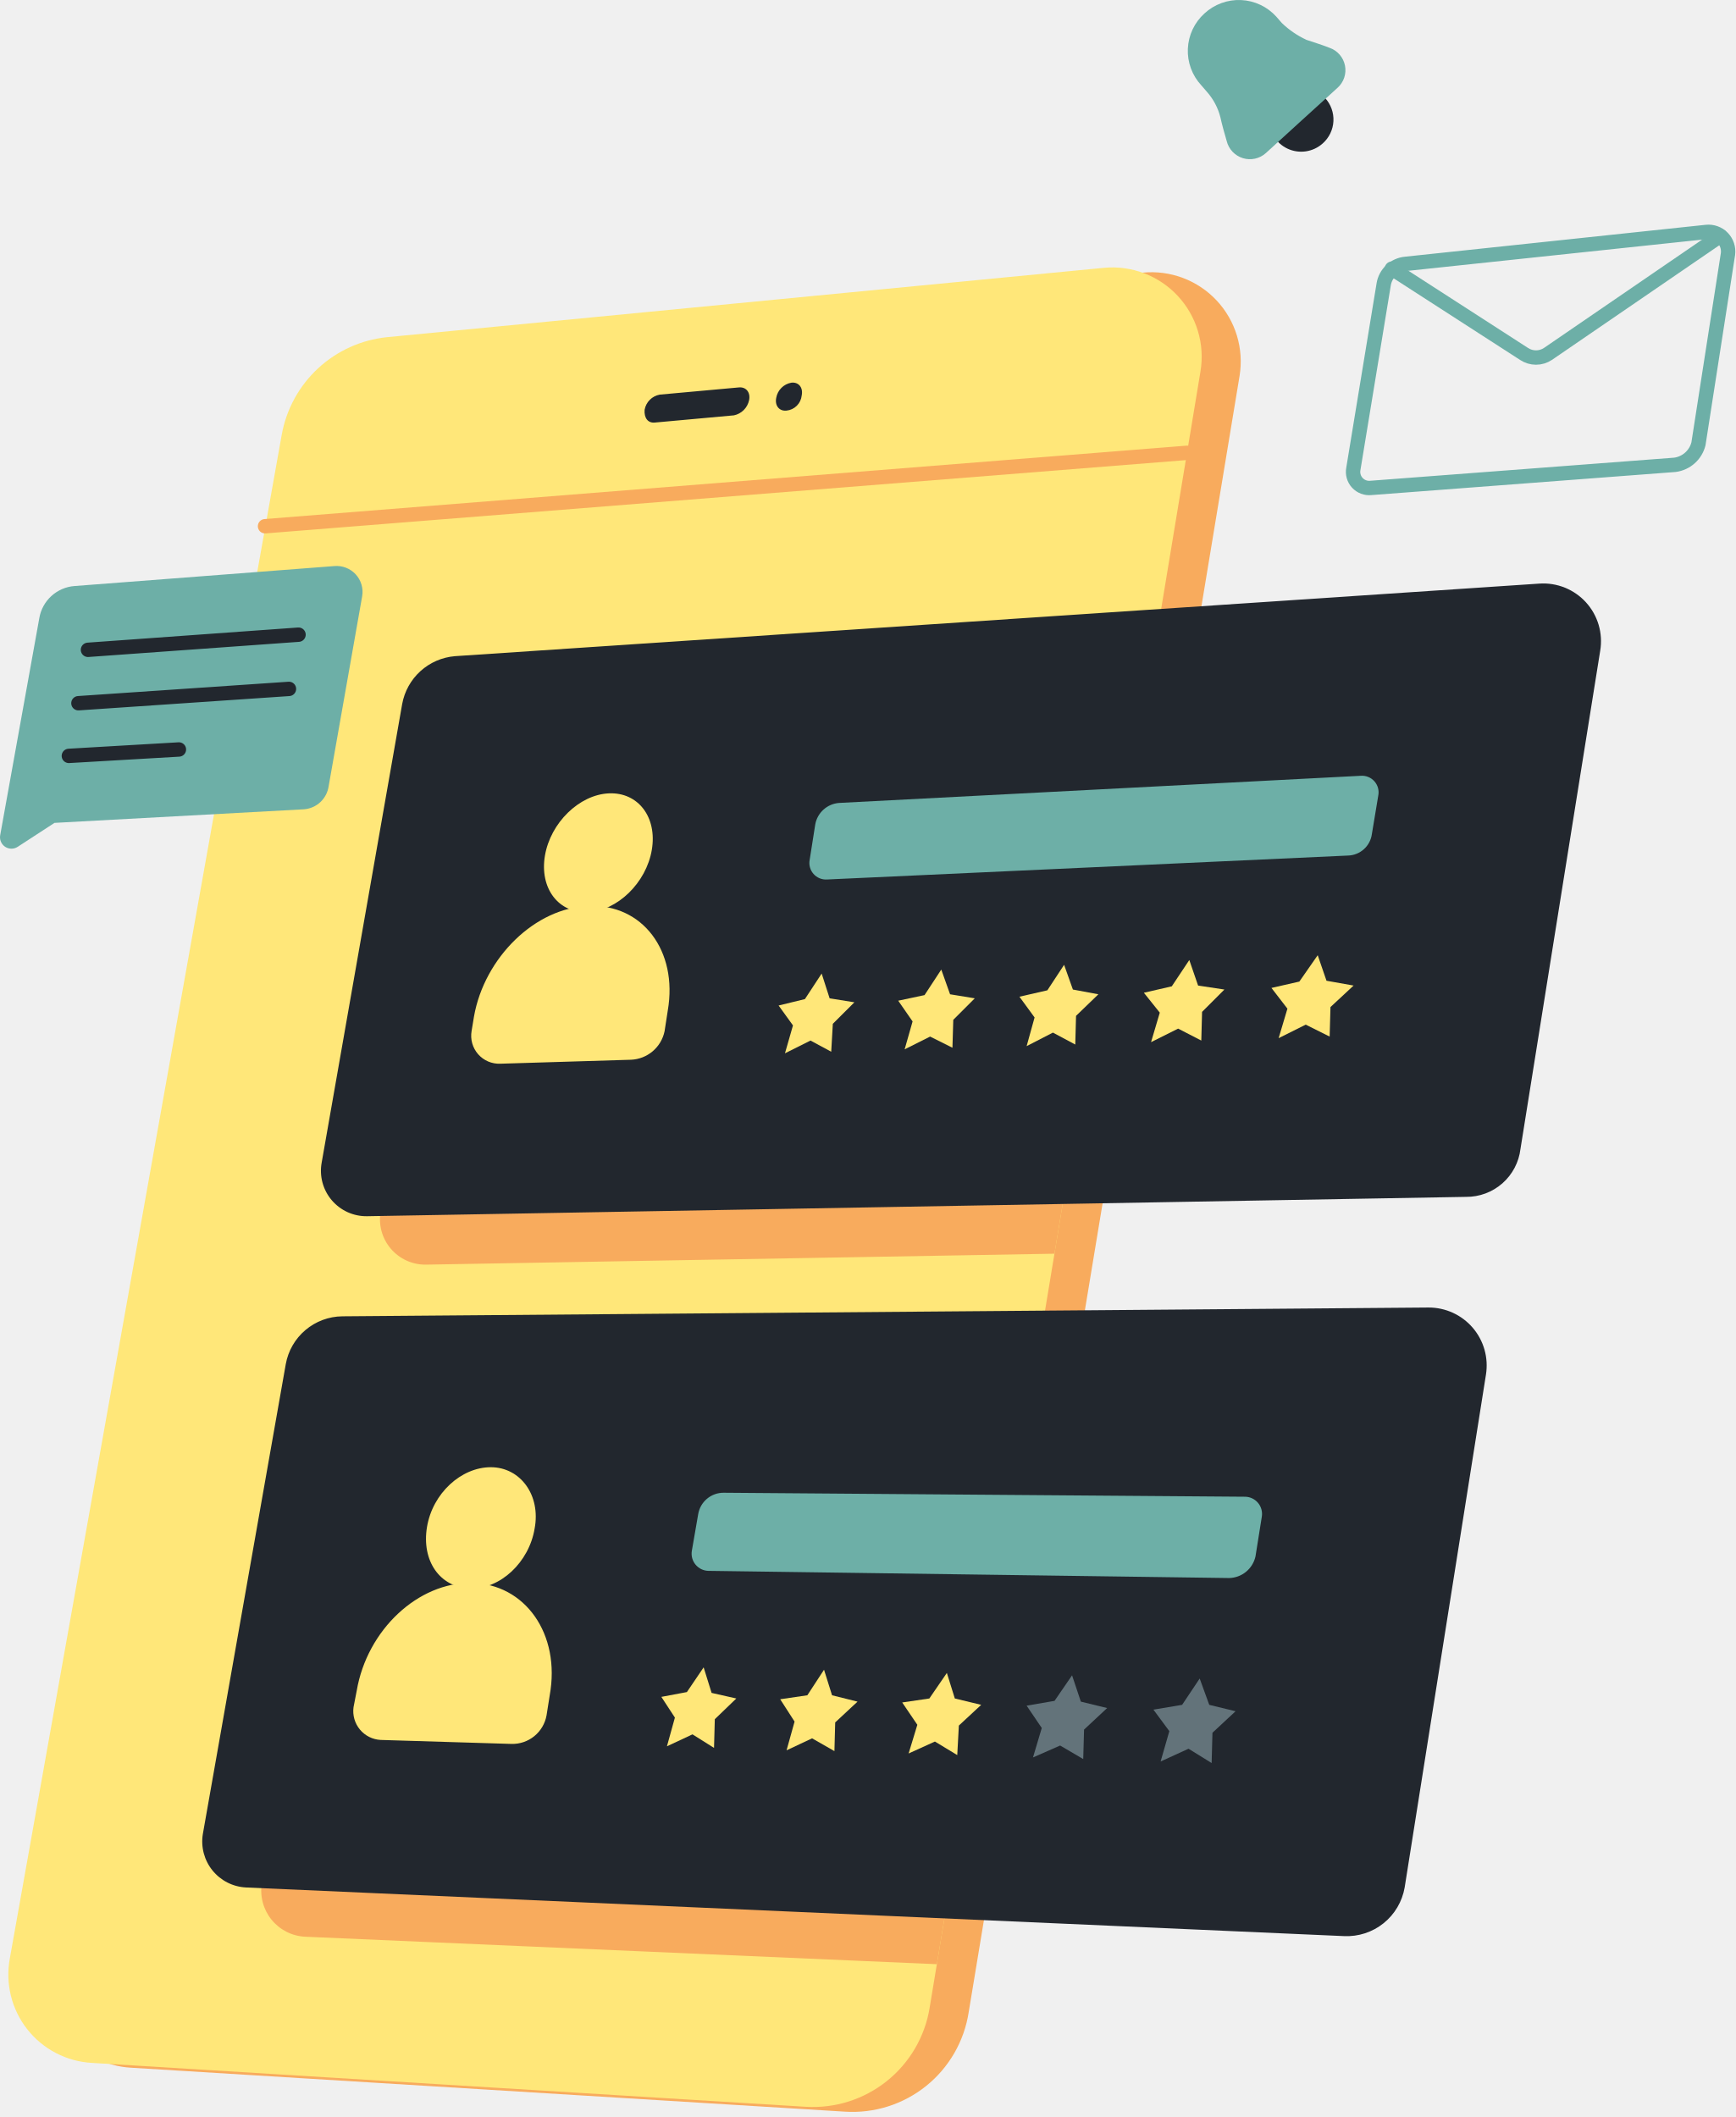
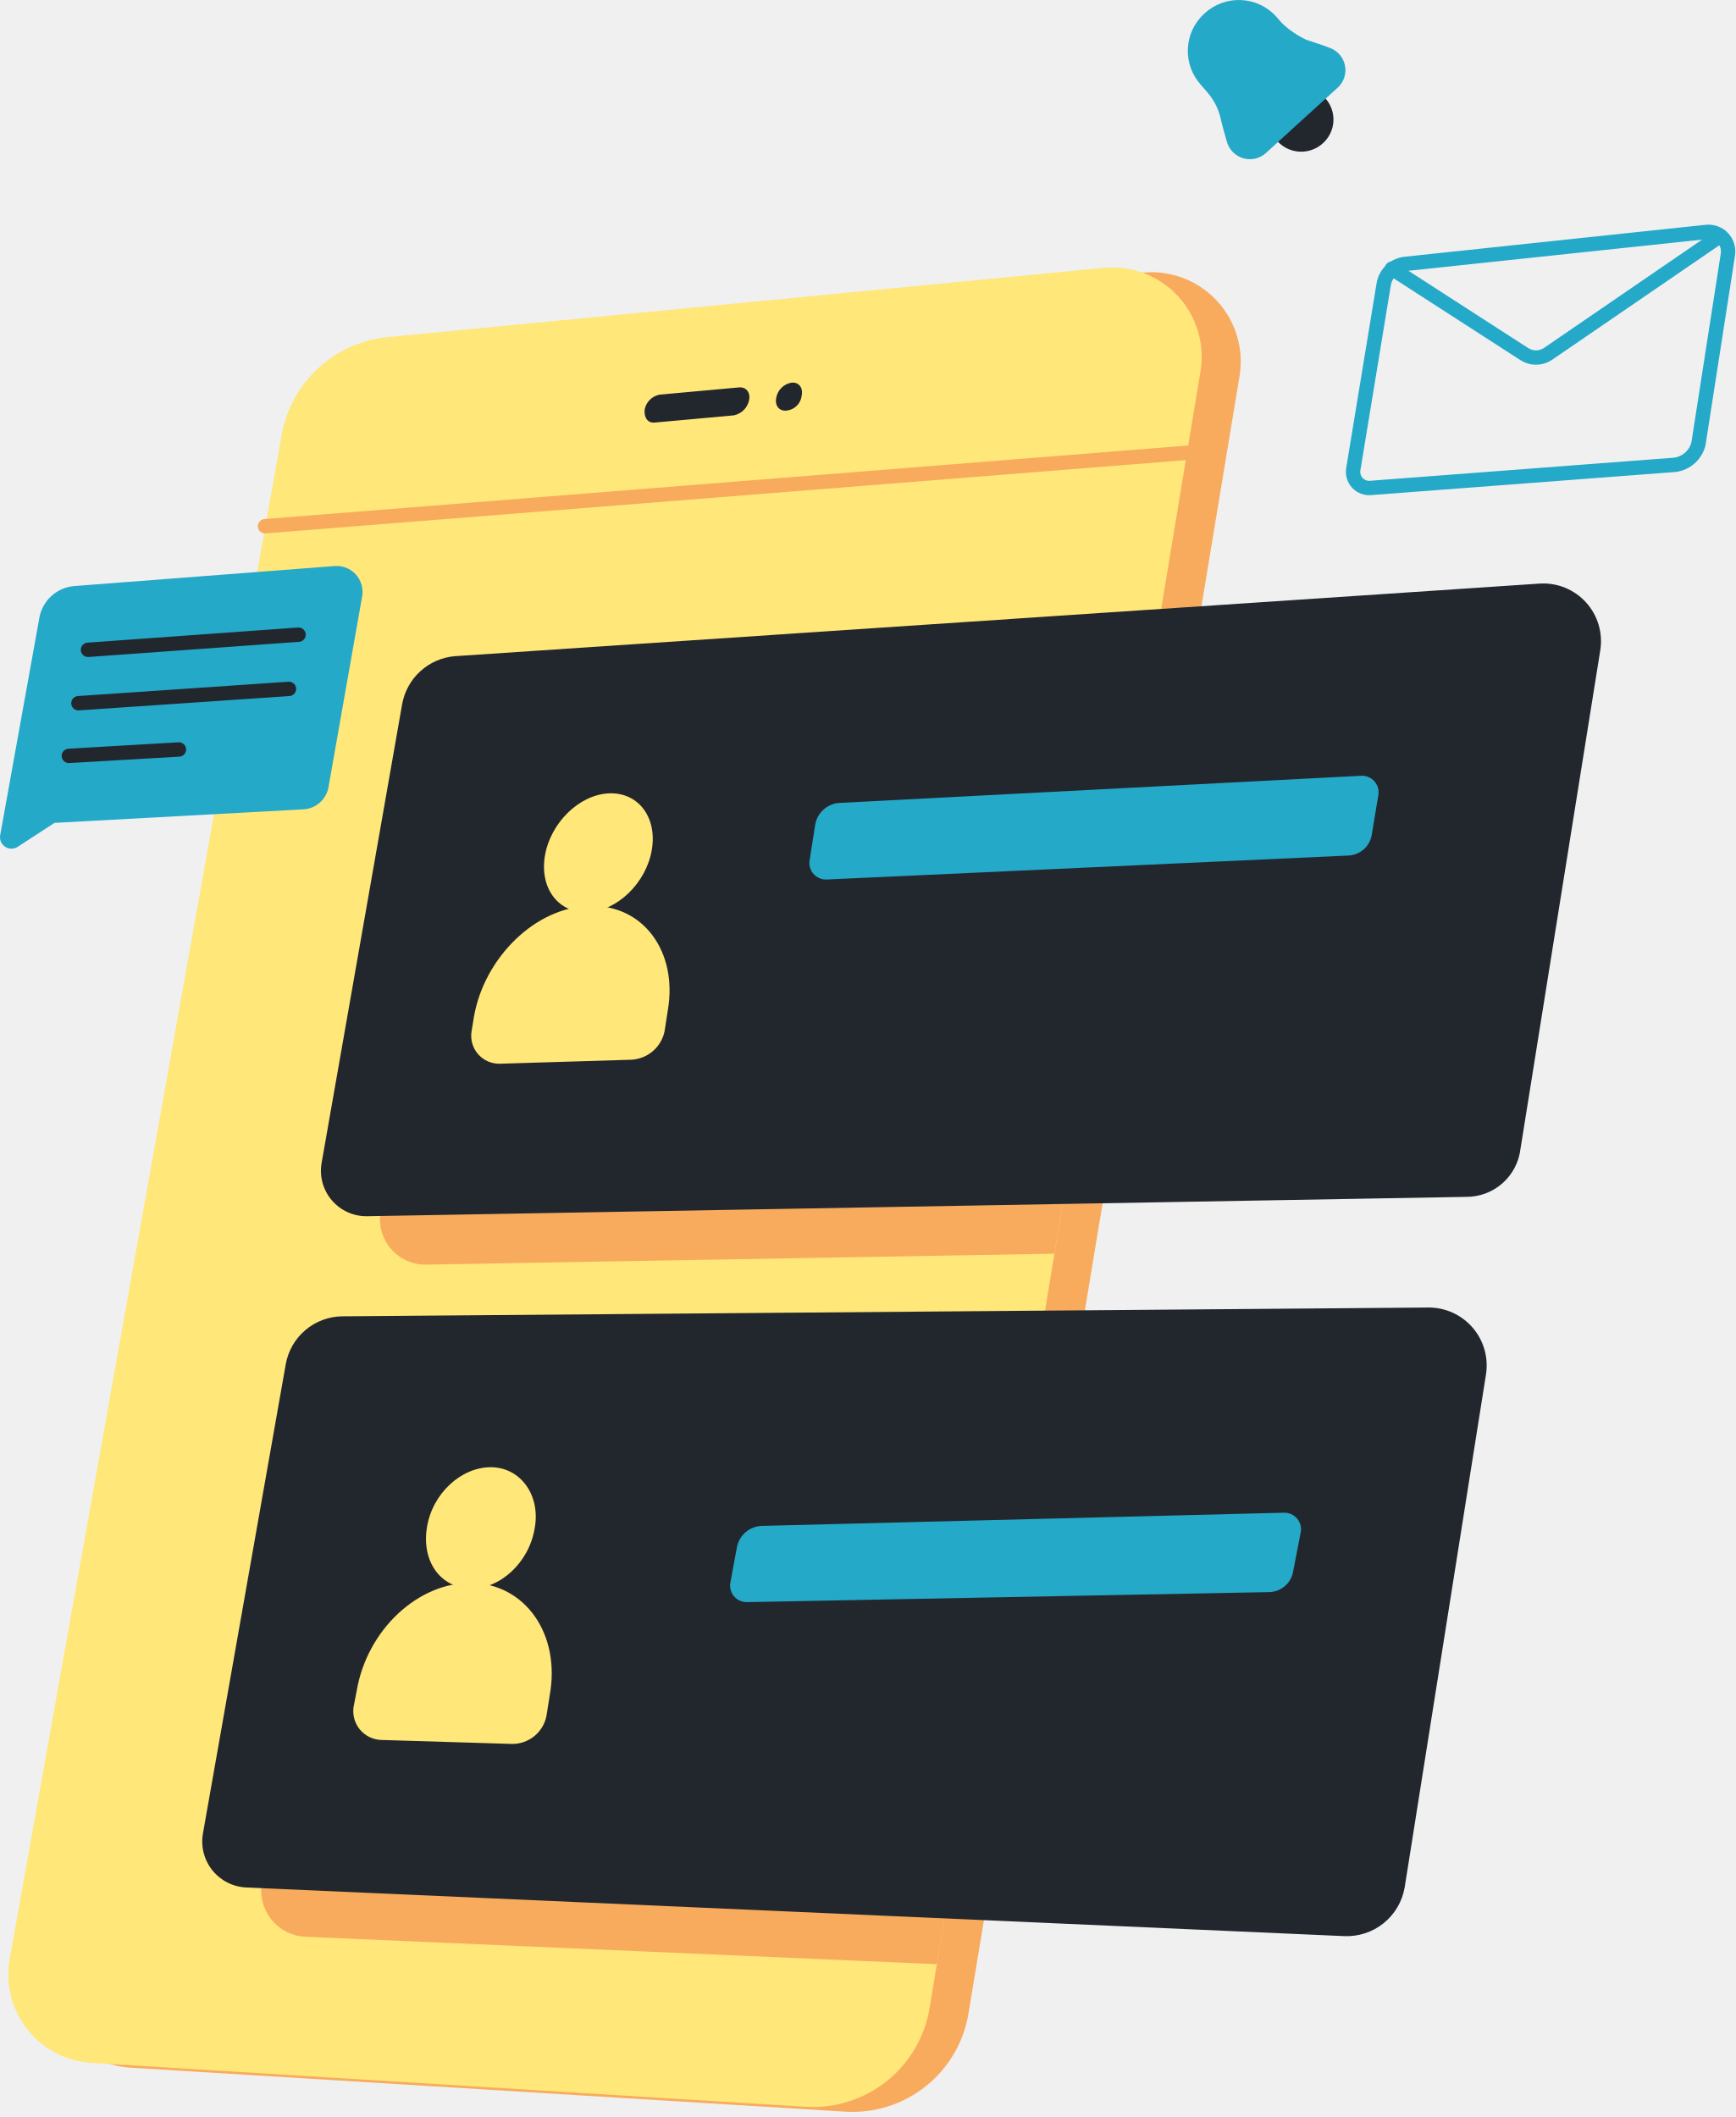
<svg xmlns="http://www.w3.org/2000/svg" width="314" height="383" viewBox="0 0 314 383" fill="none">
  <path d="M152.837 382.033L23.717 374.083C21.445 373.959 19.225 373.352 17.206 372.303C15.187 371.253 13.416 369.785 12.009 367.996C10.603 366.207 9.594 364.139 9.051 361.93C8.507 359.72 8.441 357.42 8.857 355.183L58.056 79.473C58.894 74.879 61.199 70.681 64.624 67.508C68.05 64.335 72.412 62.358 77.056 61.873L206.757 49.323C209.22 49.085 211.706 49.416 214.022 50.291C216.337 51.166 218.421 52.561 220.111 54.369C221.801 56.178 223.053 58.35 223.77 60.719C224.488 63.089 224.65 65.591 224.247 68.033L175.247 364.033C174.44 369.293 171.691 374.059 167.542 377.391C163.393 380.724 158.146 382.38 152.837 382.033Z" fill="#F8AB5D" />
  <path d="M145.767 381.153L16.637 373.213C14.365 373.089 12.145 372.482 10.126 371.432C8.107 370.383 6.336 368.914 4.929 367.126C3.523 365.337 2.514 363.269 1.971 361.059C1.427 358.85 1.361 356.55 1.777 354.313L50.977 78.603C51.814 74.009 54.119 69.811 57.544 66.637C60.97 63.464 65.332 61.487 69.977 61.003L199.717 48.453C202.182 48.219 204.669 48.556 206.984 49.437C209.299 50.317 211.381 51.718 213.068 53.531C214.756 55.344 216.004 57.521 216.716 59.893C217.429 62.266 217.586 64.77 217.177 67.213L168.177 363.263C167.32 368.49 164.553 373.214 160.413 376.519C156.273 379.824 151.054 381.475 145.767 381.153Z" fill="#FFE779" />
  <mask id="mask0_607_360" style="mask-type:luminance" maskUnits="userSpaceOnUse" x="1" y="48" width="217" height="334">
    <path d="M145.767 381.153L16.637 373.213C14.365 373.089 12.145 372.482 10.126 371.432C8.107 370.383 6.336 368.914 4.929 367.126C3.523 365.337 2.514 363.269 1.971 361.059C1.427 358.85 1.361 356.55 1.777 354.313L50.977 78.603C51.814 74.009 54.119 69.811 57.544 66.637C60.97 63.464 65.332 61.487 69.977 61.003L199.717 48.453C202.182 48.219 204.669 48.556 206.984 49.437C209.299 50.317 211.381 51.718 213.068 53.531C214.756 55.344 216.004 57.521 216.716 59.893C217.429 62.266 217.586 64.77 217.177 67.213L168.177 363.263C167.32 368.49 164.553 373.214 160.413 376.519C156.273 379.824 151.054 381.475 145.767 381.153Z" fill="white" />
  </mask>
  <g mask="url(#mask0_607_360)">
    <path d="M275.897 225.333L77.087 228.793C75.874 228.813 74.672 228.565 73.567 228.066C72.461 227.566 71.481 226.828 70.695 225.905C69.909 224.981 69.337 223.895 69.021 222.724C68.705 221.553 68.652 220.327 68.867 219.133L83.437 136.133C83.852 133.844 85.01 131.756 86.73 130.191C88.451 128.626 90.639 127.67 92.957 127.473L289.167 114.343C290.737 114.237 292.311 114.488 293.771 115.077C295.231 115.666 296.539 116.577 297.597 117.743C298.655 118.909 299.436 120.299 299.881 121.809C300.326 123.319 300.423 124.91 300.167 126.463L285.717 216.673C285.451 219.079 284.297 221.3 282.481 222.902C280.665 224.503 278.317 225.37 275.897 225.333Z" fill="#F8AB5D" />
  </g>
  <mask id="mask1_607_360" style="mask-type:luminance" maskUnits="userSpaceOnUse" x="1" y="48" width="217" height="334">
    <path d="M145.767 381.153L16.637 373.213C14.365 373.089 12.145 372.482 10.126 371.432C8.107 370.383 6.336 368.914 4.929 367.126C3.523 365.337 2.514 363.269 1.971 361.059C1.427 358.85 1.361 356.55 1.777 354.313L50.977 78.603C51.814 74.009 54.119 69.811 57.544 66.637C60.97 63.464 65.332 61.487 69.977 61.003L199.717 48.453C202.182 48.219 204.669 48.556 206.984 49.437C209.299 50.317 211.381 51.718 213.068 53.531C214.756 55.344 216.004 57.521 216.716 59.893C217.429 62.266 217.586 64.77 217.177 67.213L168.177 363.263C167.32 368.49 164.553 373.214 160.413 376.519C156.273 379.824 151.054 381.475 145.767 381.153Z" fill="white" />
  </mask>
  <g mask="url(#mask1_607_360)">
    <path d="M253.967 359.033L55.157 350.383C53.987 350.319 52.844 350.01 51.802 349.476C50.76 348.942 49.842 348.195 49.107 347.283C48.373 346.371 47.838 345.315 47.538 344.183C47.238 343.051 47.18 341.869 47.367 340.713L62.367 255.713C62.798 253.303 64.057 251.12 65.927 249.541C67.796 247.962 70.159 247.085 72.607 247.063L269.107 245.473C270.624 245.469 272.125 245.794 273.505 246.426C274.884 247.059 276.11 247.983 277.098 249.135C278.086 250.288 278.812 251.64 279.226 253.101C279.64 254.561 279.732 256.093 279.497 257.593L264.777 350.363C264.341 352.877 263.002 355.145 261.011 356.742C259.021 358.338 256.516 359.153 253.967 359.033Z" fill="#F8AB5D" />
  </g>
  <path d="M47.947 95.203L214.727 81.923" stroke="#F8AB5D" stroke-width="2.6" stroke-linecap="round" stroke-linejoin="round" />
  <path d="M132.777 75.143L118.497 76.443C117.197 76.593 116.497 75.583 116.617 74.133C116.739 73.451 117.067 72.823 117.556 72.333C118.046 71.843 118.675 71.515 119.357 71.393L133.647 70.093C134.947 69.953 135.807 70.963 135.517 72.403C135.376 73.077 135.041 73.695 134.555 74.181C134.068 74.668 133.45 75.002 132.777 75.143Z" fill="#22272E" />
  <path d="M142.297 74.284C140.997 74.424 140.137 73.413 140.427 71.974C140.546 71.29 140.873 70.661 141.363 70.17C141.854 69.68 142.483 69.353 143.167 69.234C144.467 69.084 145.327 70.094 145.037 71.543C144.966 72.246 144.655 72.903 144.156 73.403C143.656 73.902 142.999 74.213 142.297 74.284Z" fill="#22272E" />
-   <path d="M303.017 84.093L248.017 88.273C247.562 88.322 247.102 88.264 246.674 88.103C246.247 87.942 245.862 87.682 245.553 87.346C245.244 87.009 245.018 86.605 244.893 86.165C244.769 85.725 244.749 85.262 244.837 84.813L250.317 51.483C250.467 50.5 250.943 49.597 251.669 48.917C252.394 48.237 253.326 47.82 254.317 47.733L308.707 41.963C309.242 41.905 309.783 41.97 310.289 42.152C310.796 42.334 311.254 42.629 311.63 43.014C312.005 43.4 312.289 43.865 312.458 44.376C312.627 44.887 312.678 45.429 312.607 45.963L307.267 80.303C307.018 81.287 306.48 82.174 305.723 82.849C304.965 83.525 304.023 83.958 303.017 84.093Z" stroke="#6DAFA7" stroke-width="2.6" stroke-linecap="round" stroke-linejoin="round" />
-   <path d="M251.807 48.603L275.717 64.033C276.356 64.458 277.108 64.685 277.877 64.685C278.645 64.685 279.397 64.458 280.037 64.033L311.207 42.683" stroke="#6DAFA7" stroke-width="2.6" stroke-linecap="round" stroke-linejoin="round" />
-   <path d="M55.017 146.413L9.857 148.873L3.217 153.193C2.874 153.422 2.47 153.542 2.059 153.54C1.647 153.538 1.245 153.412 0.904 153.181C0.564 152.949 0.301 152.62 0.148 152.238C-0.005 151.855 -0.04 151.436 0.047 151.033L7.117 111.793C7.385 110.263 8.154 108.866 9.304 107.821C10.454 106.777 11.918 106.144 13.467 106.023L60.467 102.413C61.184 102.347 61.908 102.447 62.581 102.706C63.253 102.965 63.857 103.375 64.346 103.905C64.834 104.435 65.194 105.071 65.397 105.763C65.6 106.454 65.641 107.183 65.517 107.893L59.457 142.233C59.301 143.331 58.777 144.343 57.97 145.102C57.163 145.862 56.121 146.324 55.017 146.413Z" fill="#6DAFA7" />
+   <path d="M303.017 84.093L248.017 88.273C247.562 88.322 247.102 88.264 246.674 88.103C246.247 87.942 245.862 87.682 245.553 87.346C245.244 87.009 245.018 86.605 244.893 86.165C244.769 85.725 244.749 85.262 244.837 84.813L250.317 51.483C250.467 50.5 250.943 49.597 251.669 48.917C252.394 48.237 253.326 47.82 254.317 47.733L308.707 41.963C309.242 41.905 309.783 41.97 310.289 42.152C310.796 42.334 311.254 42.629 311.63 43.014C312.005 43.4 312.289 43.865 312.458 44.376C312.627 44.887 312.678 45.429 312.607 45.963L307.267 80.303C307.018 81.287 306.48 82.174 305.723 82.849C304.965 83.525 304.023 83.958 303.017 84.093Z" stroke="#24A9C9" stroke-width="2.6" stroke-linecap="round" stroke-linejoin="round" />
+   <path d="M251.807 48.603L275.717 64.033C276.356 64.458 277.108 64.685 277.877 64.685C278.645 64.685 279.397 64.458 280.037 64.033L311.207 42.683" stroke="#24A9C9" stroke-width="2.6" stroke-linecap="round" stroke-linejoin="round" />
+   <path d="M55.017 146.413L9.857 148.873L3.217 153.193C2.874 153.422 2.47 153.542 2.059 153.54C1.647 153.538 1.245 153.412 0.904 153.181C0.564 152.949 0.301 152.62 0.148 152.238C-0.005 151.855 -0.04 151.436 0.047 151.033L7.117 111.793C7.385 110.263 8.154 108.866 9.304 107.821C10.454 106.777 11.918 106.144 13.467 106.023L60.467 102.413C61.184 102.347 61.908 102.447 62.581 102.706C63.253 102.965 63.857 103.375 64.346 103.905C64.834 104.435 65.194 105.071 65.397 105.763C65.6 106.454 65.641 107.183 65.517 107.893L59.457 142.233C59.301 143.331 58.777 144.343 57.97 145.102C57.163 145.862 56.121 146.324 55.017 146.413Z" fill="#24A9C9" />
  <path d="M15.916 117.563L54.007 114.823" stroke="#22272E" stroke-width="2.6" stroke-linecap="round" stroke-linejoin="round" />
  <path d="M14.187 127.223L52.276 124.633" stroke="#22272E" stroke-width="2.6" stroke-linecap="round" stroke-linejoin="round" />
  <path d="M12.457 136.753L32.367 135.593" stroke="#22272E" stroke-width="2.6" stroke-linecap="round" stroke-linejoin="round" />
  <path d="M265.217 216.533L66.416 220.033C65.204 220.053 64.001 219.805 62.896 219.306C61.79 218.806 60.809 218.068 60.022 217.145C59.235 216.222 58.663 215.136 58.346 213.965C58.028 212.794 57.974 211.567 58.187 210.373L72.757 127.373C73.172 125.083 74.331 122.994 76.054 121.428C77.777 119.863 79.967 118.909 82.287 118.713L278.497 105.583C280.067 105.478 281.641 105.729 283.101 106.317C284.561 106.906 285.869 107.818 286.927 108.983C287.985 110.149 288.766 111.539 289.211 113.049C289.656 114.559 289.753 116.15 289.497 117.703L275.067 207.873C274.779 210.276 273.614 212.488 271.797 214.086C269.979 215.684 267.636 216.555 265.217 216.533Z" fill="#22272E" />
  <path d="M117.917 153.773C116.917 159.693 111.717 164.773 106.377 165.023C101.037 165.273 97.577 160.703 98.587 154.783C99.597 148.863 104.787 143.783 110.127 143.533C115.467 143.283 118.927 147.863 117.917 153.773Z" fill="#FFE779" />
  <path d="M114.167 191.723L90.507 192.443C89.752 192.473 89.001 192.335 88.307 192.037C87.613 191.739 86.995 191.29 86.497 190.723C86 190.155 85.635 189.483 85.431 188.757C85.227 188.03 85.188 187.267 85.317 186.523L85.746 183.923C87.617 173.253 96.856 164.163 106.517 163.923C116.187 163.493 122.677 172.003 120.807 182.823L120.227 186.573C119.934 187.983 119.179 189.256 118.081 190.189C116.983 191.122 115.606 191.662 114.167 191.723Z" fill="#FFE779" />
-   <path d="M243.867 154.783L149.657 159.113C149.192 159.149 148.725 159.077 148.293 158.901C147.861 158.726 147.475 158.452 147.168 158.102C146.86 157.751 146.638 157.334 146.52 156.883C146.402 156.432 146.39 155.959 146.487 155.503L147.487 149.153C147.673 148.115 148.2 147.17 148.984 146.465C149.768 145.76 150.765 145.338 151.817 145.263L246.167 140.353C246.632 140.316 247.098 140.389 247.531 140.564C247.963 140.74 248.348 141.014 248.655 141.364C248.963 141.715 249.185 142.132 249.303 142.583C249.421 143.034 249.433 143.507 249.337 143.963L248.187 150.893C248.047 151.949 247.535 152.921 246.743 153.634C245.951 154.347 244.932 154.754 243.867 154.783Z" fill="#6DAFA7" />
-   <path d="M148.647 176.133L150.087 180.613L154.567 181.333L150.667 185.223L150.377 190.273L146.627 188.253L142.007 190.563L143.457 185.513L140.857 181.913L145.617 180.753L148.647 176.133Z" fill="#FFE779" />
-   <path d="M170.287 175.413L171.877 179.883L176.347 180.613L172.457 184.503L172.307 189.553L168.267 187.533L163.657 189.843L165.097 184.793L162.497 181.043L167.257 180.033L170.287 175.413Z" fill="#FFE779" />
-   <path d="M192.507 174.553L194.097 179.023L198.707 179.883L194.667 183.783L194.527 188.973L190.487 186.813L185.727 189.263L187.167 184.073L184.427 180.323L189.477 179.163L192.507 174.553Z" fill="#FFE779" />
-   <path d="M215.157 173.683L216.747 178.303L221.507 179.023L217.467 183.063L217.327 188.253L213.137 186.093L208.237 188.543L209.817 183.203L206.937 179.603L211.987 178.443L215.157 173.683Z" fill="#FFE779" />
-   <path d="M238.387 172.813L239.977 177.433L244.877 178.303L240.697 182.193L240.547 187.533L236.217 185.373L231.317 187.823L232.907 182.483L230.017 178.733L235.067 177.583L238.387 172.813Z" fill="#FFE779" />
+   <path d="M243.867 154.783L149.657 159.113C149.192 159.149 148.725 159.077 148.293 158.901C147.861 158.726 147.475 158.452 147.168 158.102C146.86 157.751 146.638 157.334 146.52 156.883C146.402 156.432 146.39 155.959 146.487 155.503L147.487 149.153C147.673 148.115 148.2 147.17 148.984 146.465C149.768 145.76 150.765 145.338 151.817 145.263L246.167 140.353C246.632 140.316 247.098 140.389 247.531 140.564C247.963 140.74 248.348 141.014 248.655 141.364C248.963 141.715 249.185 142.132 249.303 142.583C249.421 143.034 249.433 143.507 249.337 143.963L248.187 150.893C248.047 151.949 247.535 152.921 246.743 153.634C245.951 154.347 244.932 154.754 243.867 154.783Z" fill="#24A9C9" />
  <path d="M243.147 350.273L44.487 341.473C43.316 341.412 42.172 341.106 41.128 340.573C40.084 340.04 39.165 339.292 38.429 338.38C37.694 337.467 37.16 336.409 36.861 335.276C36.563 334.143 36.507 332.959 36.697 331.803L51.697 246.803C52.127 244.393 53.386 242.208 55.256 240.627C57.125 239.046 59.488 238.167 61.937 238.143L258.437 236.553C259.955 236.547 261.456 236.871 262.837 237.503C264.217 238.135 265.444 239.059 266.432 240.212C267.42 241.365 268.146 242.718 268.56 244.179C268.973 245.64 269.064 247.173 268.827 248.673L254.117 341.473C253.676 344.025 252.317 346.328 250.297 347.949C248.277 349.569 245.734 350.396 243.147 350.273Z" fill="#22272E" />
  <path d="M96.717 276.553C95.717 282.613 90.517 287.553 85.037 287.373C79.557 287.193 76.237 282.373 77.247 276.263C78.257 270.153 83.447 265.443 88.787 265.443C94.127 265.443 97.867 270.493 96.717 276.553Z" fill="#FFE779" />
  <path d="M92.526 315.503L68.867 314.783C68.144 314.746 67.438 314.561 66.791 314.237C66.144 313.913 65.572 313.458 65.111 312.902C64.649 312.345 64.308 311.699 64.109 311.003C63.911 310.308 63.859 309.579 63.956 308.863L64.537 305.863C66.416 294.863 75.647 286.233 85.317 286.383C94.977 286.523 101.466 295.613 99.447 306.723L98.876 310.333C98.613 311.813 97.828 313.149 96.662 314.098C95.496 315.046 94.029 315.545 92.526 315.503Z" fill="#FFE779" />
-   <path d="M222.377 285.493L128.157 284.193C127.713 284.183 127.276 284.078 126.876 283.885C126.477 283.692 126.123 283.416 125.838 283.074C125.554 282.733 125.346 282.335 125.229 281.907C125.111 281.479 125.086 281.031 125.157 280.593L126.307 273.953C126.486 272.86 127.05 271.867 127.897 271.153C128.744 270.44 129.819 270.053 130.927 270.063L225.277 270.783C225.72 270.793 226.157 270.898 226.557 271.091C226.957 271.284 227.31 271.56 227.595 271.901C227.879 272.242 228.087 272.64 228.204 273.068C228.322 273.496 228.347 273.944 228.277 274.383L227.127 281.603C226.88 282.687 226.279 283.658 225.419 284.363C224.559 285.067 223.488 285.465 222.377 285.493Z" fill="#6DAFA7" />
-   <path d="M127.296 301.653L128.736 306.273L133.206 307.283L129.316 311.033L129.176 316.223L125.276 313.773L120.656 315.933L122.096 310.743L119.646 306.993L124.266 306.123L127.296 301.653Z" fill="#FFE779" />
-   <path d="M149.076 302.083L150.526 306.703L155.136 307.853L151.096 311.613L150.956 316.803L146.916 314.493L142.296 316.663L143.746 311.463L141.146 307.423L146.056 306.703L149.076 302.083Z" fill="#FFE779" />
-   <path d="M171.297 302.663L172.737 307.283L177.507 308.433L173.467 312.183L173.177 317.523L169.137 315.073L164.377 317.233L165.957 312.043L163.217 308.003L168.127 307.283L171.297 302.663Z" fill="#FFE779" />
-   <path d="M193.947 303.093L195.537 307.853L200.297 309.013L196.117 312.913L195.967 318.243L191.787 315.793L186.877 317.953L188.467 312.623L185.727 308.583L190.777 307.713L193.947 303.093Z" fill="#63737A" />
-   <path d="M217.036 303.673L218.766 308.433L223.526 309.593L219.346 313.483L219.197 318.963L215.016 316.373L209.966 318.683L211.546 313.193L208.667 309.303L213.857 308.433L217.036 303.673Z" fill="#63737A" />
  <path d="M239.717 17.723C238.946 16.869 237.939 16.263 236.823 15.981C235.708 15.699 234.534 15.754 233.45 16.139C232.366 16.524 231.42 17.222 230.732 18.144C230.044 19.066 229.645 20.171 229.585 21.32C229.525 22.469 229.807 23.61 230.395 24.599C230.983 25.587 231.851 26.38 232.889 26.876C233.927 27.371 235.089 27.548 236.228 27.384C237.366 27.22 238.431 26.722 239.287 25.953C239.862 25.445 240.33 24.828 240.664 24.137C240.998 23.446 241.19 22.695 241.23 21.928C241.27 21.162 241.157 20.395 240.897 19.673C240.637 18.951 240.236 18.288 239.717 17.723Z" fill="#22272E" />
-   <path d="M231.897 4.163L230.897 3.013C230.085 2.115 229.103 1.388 228.008 0.872C226.913 0.356 225.727 0.063 224.518 0.009C223.309 -0.045 222.101 0.142 220.964 0.558C219.828 0.974 218.785 1.611 217.897 2.433C216.998 3.245 216.27 4.227 215.755 5.322C215.239 6.418 214.947 7.604 214.894 8.814C214.841 10.023 215.028 11.231 215.446 12.367C215.864 13.504 216.503 14.546 217.327 15.433L218.327 16.593C219.501 17.911 220.342 19.492 220.777 21.203C221.067 22.503 221.497 24.093 221.927 25.533C222.107 26.255 222.471 26.917 222.984 27.457C223.496 27.996 224.138 28.394 224.849 28.613C225.56 28.831 226.316 28.862 227.042 28.702C227.769 28.543 228.442 28.199 228.997 27.703L235.487 21.783L241.987 15.873C242.539 15.376 242.952 14.743 243.185 14.038C243.419 13.332 243.465 12.578 243.319 11.85C243.172 11.121 242.839 10.444 242.351 9.883C241.863 9.322 241.238 8.899 240.537 8.653C239.097 8.083 237.657 7.653 236.357 7.213C234.711 6.45 233.204 5.42 231.897 4.163Z" fill="#6DAFA7" />
+   <path d="M231.897 4.163L230.897 3.013C230.085 2.115 229.103 1.388 228.008 0.872C226.913 0.356 225.727 0.063 224.518 0.009C223.309 -0.045 222.101 0.142 220.964 0.558C219.828 0.974 218.785 1.611 217.897 2.433C216.998 3.245 216.27 4.227 215.755 5.322C215.239 6.418 214.947 7.604 214.894 8.814C214.841 10.023 215.028 11.231 215.446 12.367C215.864 13.504 216.503 14.546 217.327 15.433L218.327 16.593C219.501 17.911 220.342 19.492 220.777 21.203C221.067 22.503 221.497 24.093 221.927 25.533C222.107 26.255 222.471 26.917 222.984 27.457C223.496 27.996 224.138 28.394 224.849 28.613C225.56 28.831 226.316 28.862 227.042 28.702C227.769 28.543 228.442 28.199 228.997 27.703L235.487 21.783L241.987 15.873C242.539 15.376 242.952 14.743 243.185 14.038C243.419 13.332 243.465 12.578 243.319 11.85C243.172 11.121 242.839 10.444 242.351 9.883C241.863 9.322 241.238 8.899 240.537 8.653C239.097 8.083 237.657 7.653 236.357 7.213C234.711 6.45 233.204 5.42 231.897 4.163Z" fill="#24A9C9" />
+   <path d="M229.526 288.038L135.234 289.849C134.768 289.873 134.303 289.788 133.876 289.601C133.449 289.414 133.071 289.13 132.773 288.771C132.475 288.413 132.264 287.99 132.158 287.536C132.052 287.082 132.053 286.609 132.161 286.155L133.331 279.834C133.545 278.802 134.097 277.871 134.9 277.188C135.702 276.504 136.71 276.108 137.763 276.062L232.211 273.675C232.676 273.651 233.141 273.736 233.568 273.923C233.996 274.11 234.373 274.394 234.672 274.753C234.97 275.111 235.18 275.534 235.286 275.988C235.393 276.442 235.391 276.915 235.283 277.369L233.948 284.265C233.78 285.317 233.243 286.275 232.432 286.967C231.622 287.658 230.591 288.038 229.526 288.038Z" fill="#24A9C9" />
</svg>
